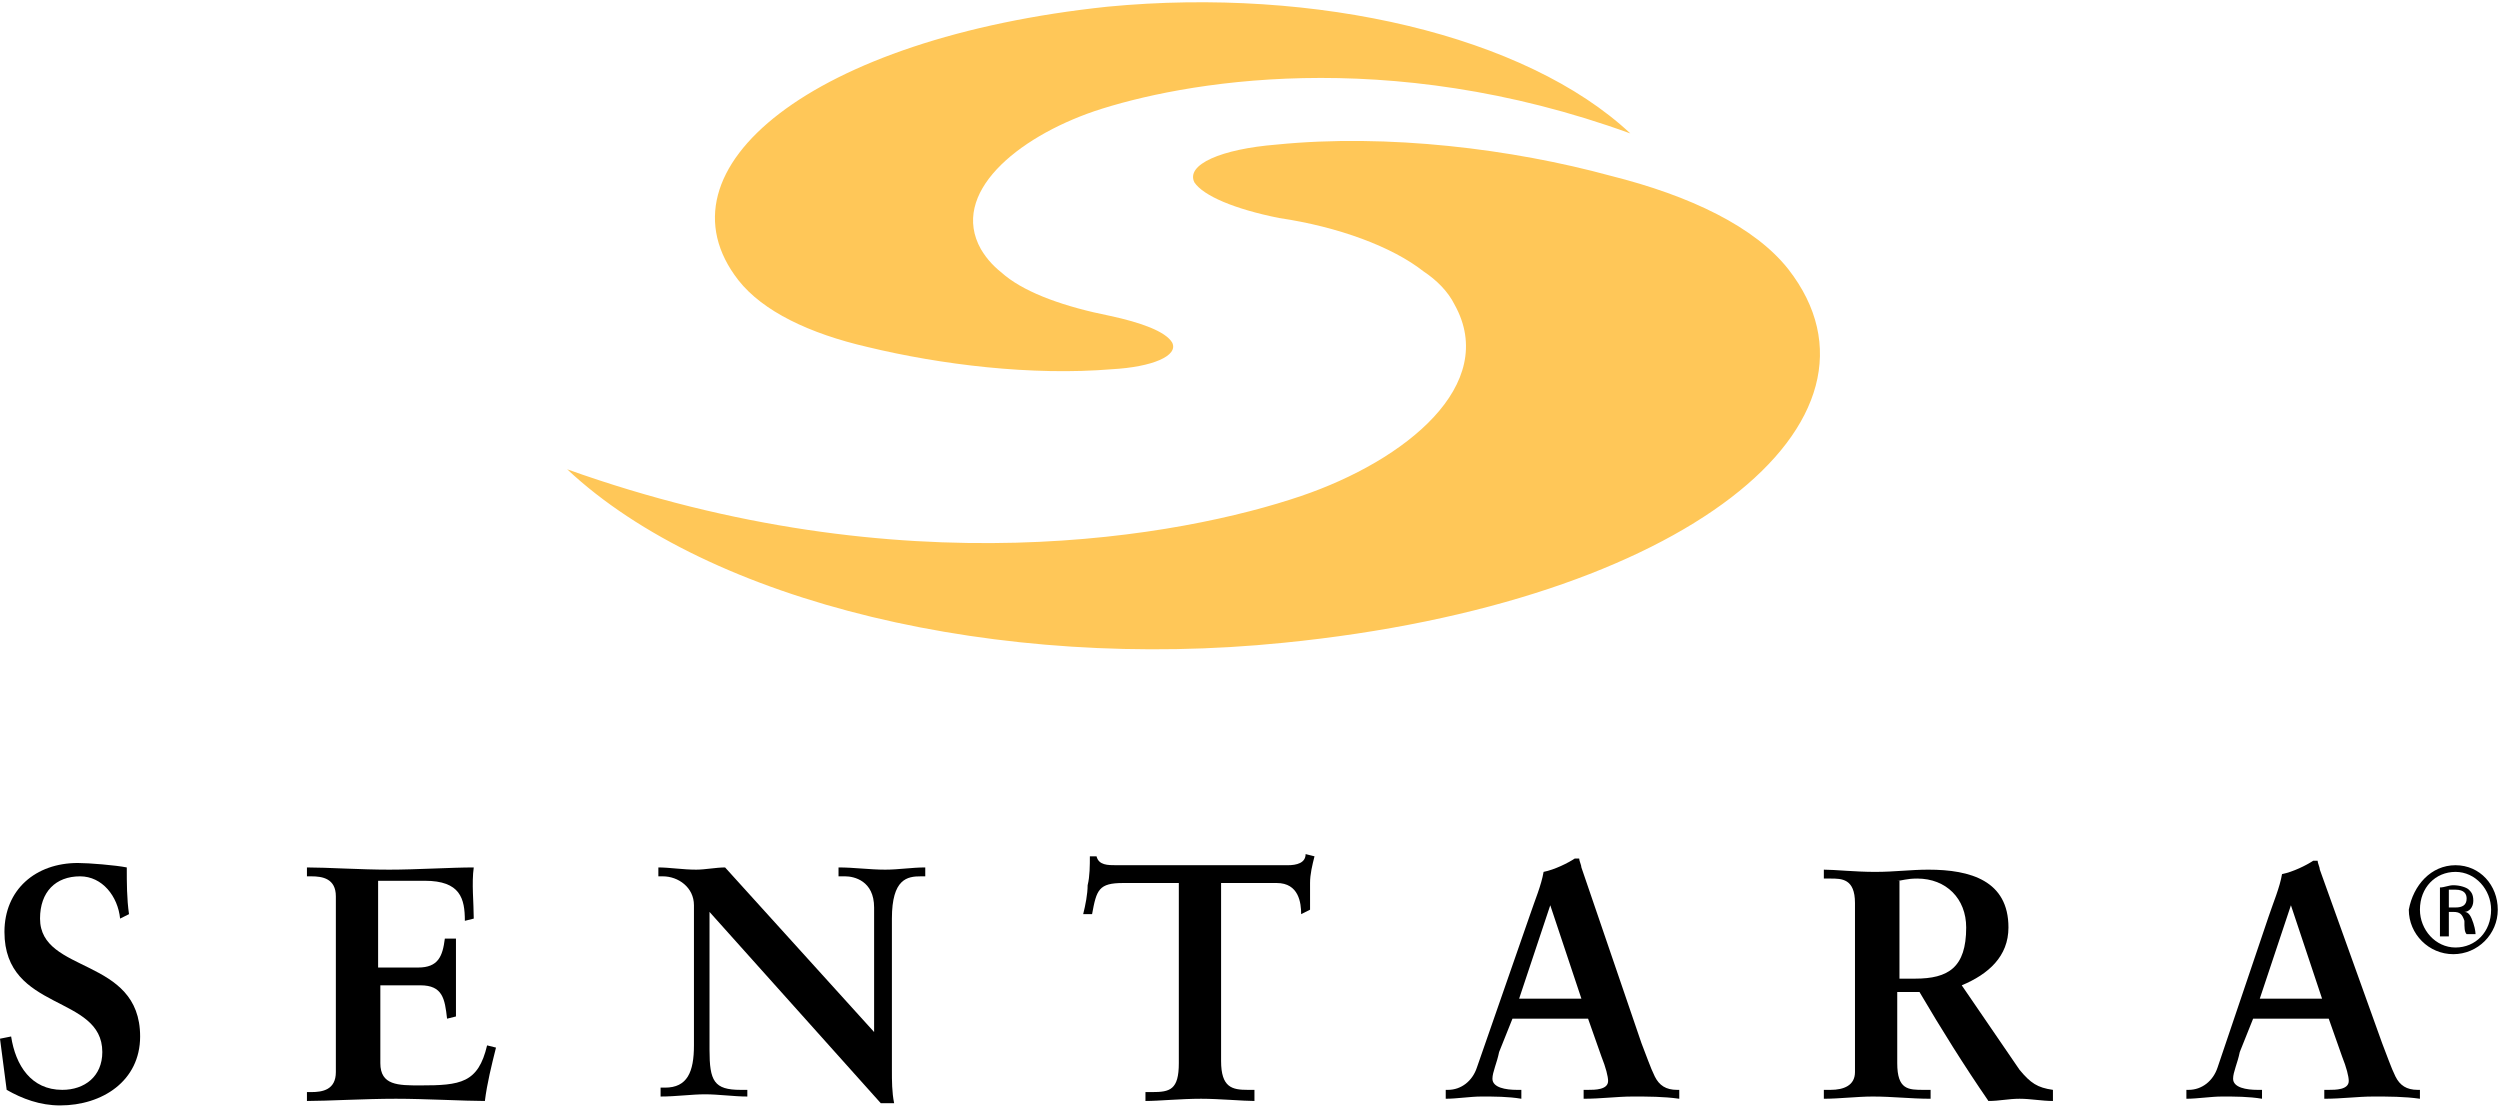
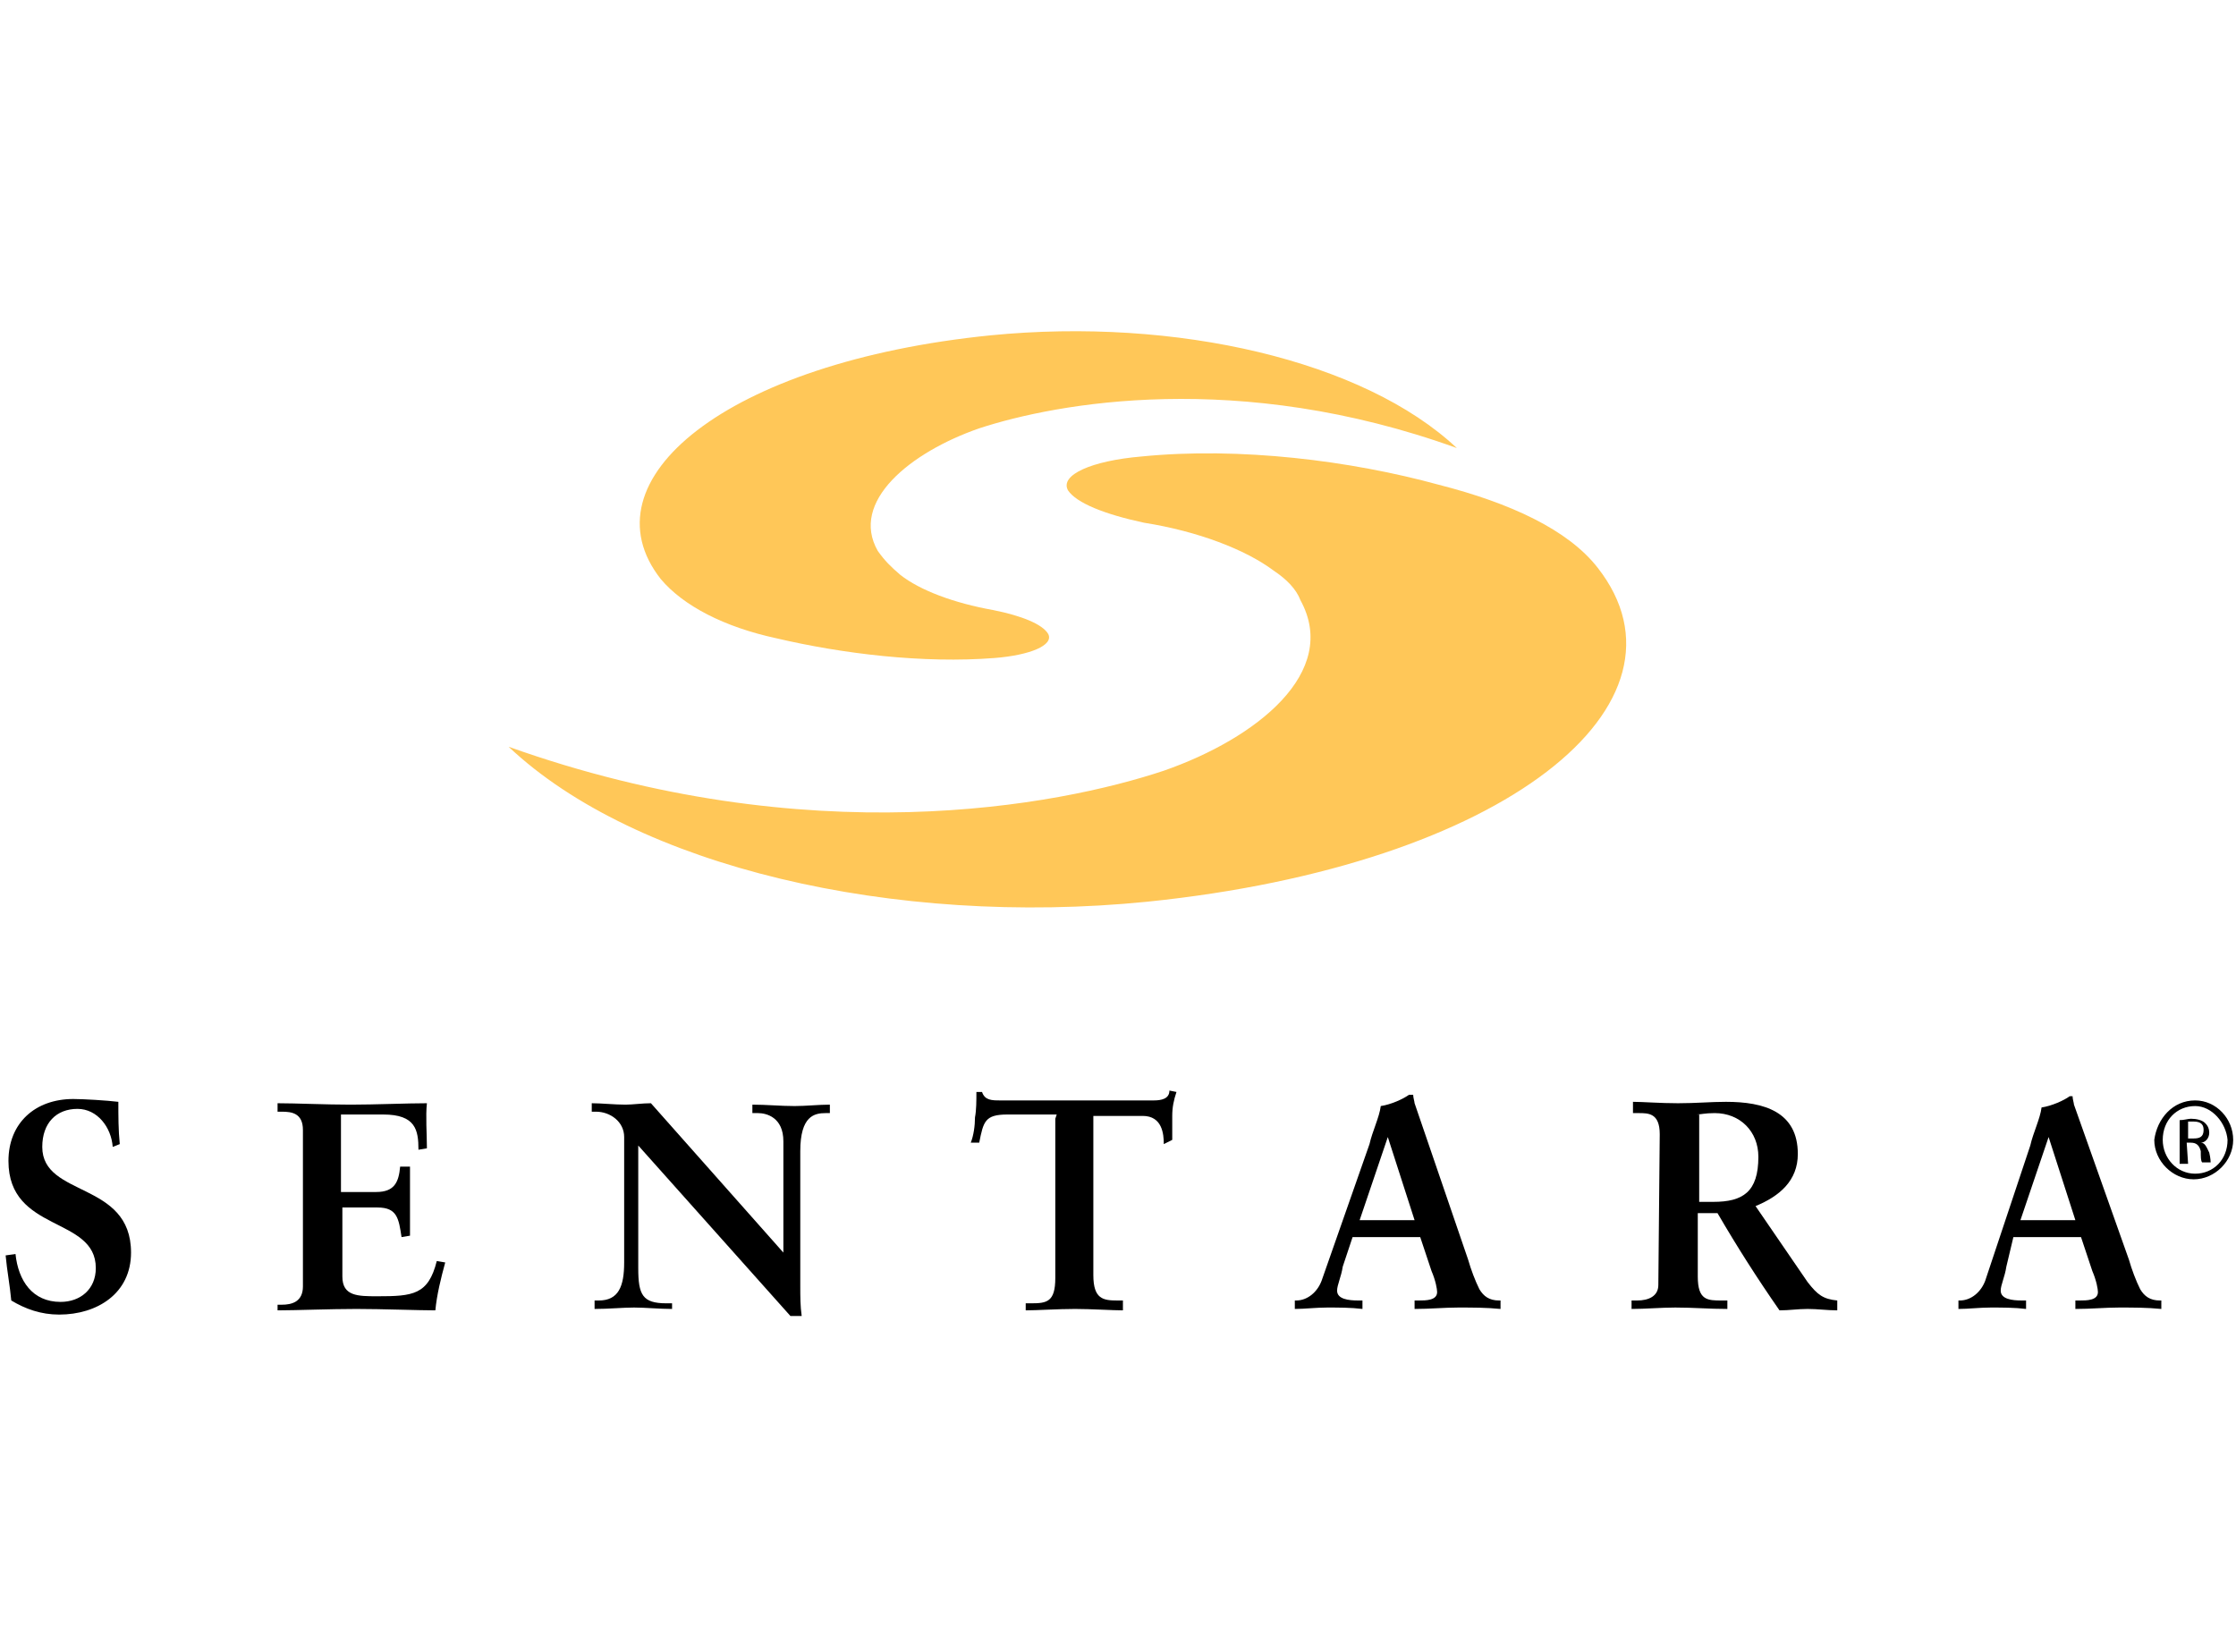
- <svg xmlns="http://www.w3.org/2000/svg" version="1.1" id="Layer_1" x="0px" y="0px" viewBox="0 0 112.4 49.7" enable-background="new 0 0 112.4 49.7" xml:space="preserve">
+ <svg xmlns="http://www.w3.org/2000/svg" version="1.1" id="Layer_1" x="0px" y="0px" viewBox="0 0 158.7 117.2" style="enable-background:new 0 0 158.7 117.2;" xml:space="preserve">
+   <style type="text/css">
+ 	.st0{fill:#FFC758;}
+ </style>
  <g>
-     <path d="M5.8,41.1c-0.1-0.7-0.1-1.4-0.1-2.1c-0.5-0.1-1.7-0.2-2.2-0.2c-1.9,0-3.3,1.2-3.3,3.1c0,3.6,4.4,2.8,4.4,5.4   c0,1.1-0.8,1.7-1.8,1.7c-1.4,0-2.1-1.1-2.3-2.4L0,46.7c0.1,0.8,0.2,1.5,0.3,2.3c0.7,0.4,1.5,0.7,2.4,0.7c1.9,0,3.6-1.1,3.6-3.1   c0-3.6-4.5-2.8-4.5-5.3c0-1.2,0.7-1.9,1.8-1.9c1,0,1.7,0.9,1.8,1.9L5.8,41.1" />
-     <path d="M13.8,49.5c0.9,0,2.6-0.1,4-0.1c1.3,0,3.1,0.1,4,0.1c0.1-0.8,0.3-1.6,0.5-2.4L21.9,47c-0.4,1.7-1.2,1.8-3,1.8   c-1,0-1.8,0-1.8-1v-3.5h1.8c1,0,1.1,0.6,1.2,1.5l0.4-0.1c0-0.6,0-1.1,0-1.7c0-0.6,0-1.2,0-1.8H20c-0.1,0.8-0.3,1.3-1.2,1.3h-1.8   v-3.9h2.1c1.6,0,1.8,0.8,1.8,1.8l0.4-0.1c0-0.7-0.1-1.6,0-2.3c-1,0-2.6,0.1-3.8,0.1c-1.3,0-2.8-0.1-3.7-0.1v0.4H14   c0.5,0,1.1,0.1,1.1,0.9v7.9c0,0.8-0.6,0.9-1.1,0.9h-0.2V49.5" />
-     <path d="M32.6,39c-0.4,0-0.9,0.1-1.3,0.1c-0.6,0-1.2-0.1-1.7-0.1v0.4h0.2c0.7,0,1.4,0.5,1.4,1.3v6.3c0,1.2-0.3,1.9-1.3,1.9h-0.2   v0.4c0.7,0,1.4-0.1,2-0.1c0.6,0,1.3,0.1,1.9,0.1V49h-0.3c-1.2,0-1.4-0.4-1.4-1.8v-6.2l7.7,8.6h0.6c-0.1-0.5-0.1-1-0.1-1.5v-6.8   c0-1.8,0.7-1.9,1.3-1.9h0.2V39c-0.6,0-1.2,0.1-1.8,0.1c-0.7,0-1.4-0.1-2.1-0.1v0.4H38c0.4,0,1.3,0.2,1.3,1.4v5.6l0,0L32.6,39" />
-     <path d="M53,39.8v8c0,1.2-0.4,1.3-1.2,1.3h-0.3v0.4c0.6,0,1.6-0.1,2.5-0.1c0.8,0,1.9,0.1,2.4,0.1V49h-0.3c-0.7,0-1.2-0.1-1.2-1.3   v-8h2.5c1,0,1.1,0.9,1.1,1.4l0.4-0.2c0-0.4,0-0.8,0-1.2c0-0.4,0.1-0.8,0.2-1.2l-0.4-0.1c0,0.4-0.4,0.5-0.8,0.5h-7.7   c-0.4,0-0.8,0-0.9-0.4H49c0,0.4,0,0.9-0.1,1.3c0,0.4-0.1,0.9-0.2,1.3h0.4c0.2-1.1,0.3-1.4,1.4-1.4H53" />
-     <path d="M71.1,44.9h-2.8l1.4-4.2h0L71.1,44.9L71.1,44.9z M68,45.8h3.4l0.6,1.7c0.2,0.5,0.3,0.9,0.3,1.1c0,0.4-0.6,0.4-0.9,0.4h-0.2   v0.4c0.8,0,1.5-0.1,2.2-0.1c0.7,0,1.4,0,2.1,0.1V49h-0.1c-0.5,0-0.8-0.2-1-0.6c-0.2-0.4-0.4-1-0.6-1.5L71.1,39   c0-0.1-0.1-0.3-0.1-0.4c0,0-0.1,0-0.1,0c0,0-0.1,0-0.1,0c-0.3,0.2-0.9,0.5-1.4,0.6c-0.1,0.6-0.4,1.3-0.6,1.9L66.4,48   c-0.2,0.6-0.7,1-1.3,1H65v0.4c0.5,0,1.1-0.1,1.6-0.1c0.6,0,1.2,0,1.8,0.1V49h-0.2c-0.5,0-1.1-0.1-1.1-0.5c0-0.3,0.2-0.7,0.3-1.2   L68,45.8" />
-     <path d="M83.4,48.2c0,0.6-0.5,0.8-1.1,0.8h-0.3v0.4c0.7,0,1.5-0.1,2.2-0.1c0.9,0,1.7,0.1,2.6,0.1V49h-0.3c-0.7,0-1.2,0-1.2-1.2   v-3.2h1c1,1.7,2,3.3,3.1,4.9c0.5,0,0.9-0.1,1.4-0.1c0.5,0,1,0.1,1.5,0.1V49c-0.7-0.1-1-0.3-1.5-0.9l-2.6-3.8   c1.2-0.5,2.1-1.3,2.1-2.6c0-2.1-1.7-2.6-3.6-2.6c-0.8,0-1.5,0.1-2.4,0.1c-0.9,0-1.8-0.1-2.3-0.1v0.4h0.3c0.5,0,1.1,0,1.1,1.1V48.2   L83.4,48.2z M85.3,39.6c0.2,0,0.4-0.1,0.9-0.1c1.3,0,2.2,0.9,2.2,2.2c0,1.8-0.8,2.3-2.3,2.3h-0.7V39.6" />
-     <path d="M104.4,44.9h-2.8l1.4-4.2h0L104.4,44.9L104.4,44.9z M101.3,45.8h3.4l0.6,1.7c0.2,0.5,0.3,0.9,0.3,1.1   c0,0.4-0.6,0.4-0.9,0.4h-0.2v0.4c0.8,0,1.5-0.1,2.2-0.1c0.7,0,1.4,0,2.1,0.1V49h-0.1c-0.5,0-0.8-0.2-1-0.6c-0.2-0.4-0.4-1-0.6-1.5   l-2.8-7.8c0-0.1-0.1-0.3-0.1-0.4c0,0-0.1,0-0.1,0s-0.1,0-0.1,0c-0.3,0.2-0.9,0.5-1.4,0.6c-0.1,0.6-0.4,1.3-0.6,1.9L99.7,48   c-0.2,0.6-0.7,1-1.3,1h-0.1v0.4c0.5,0,1.1-0.1,1.6-0.1c0.6,0,1.2,0,1.8,0.1V49h-0.2c-0.5,0-1.1-0.1-1.1-0.5c0-0.3,0.2-0.7,0.3-1.2   L101.3,45.8" />
+     <path d="M8.5,81.2c-0.1-1-0.1-2-0.1-3C7.6,78.1,5.9,78,5.2,78c-2.7,0-4.6,1.7-4.6,4.4c0,5.1,6.2,3.9,6.2,7.6c0,1.5-1.1,2.4-2.5,2.4   c-2,0-3-1.5-3.2-3.4l-0.7,0.1c0.1,1.1,0.3,2.1,0.4,3.2c1,0.6,2.1,1,3.4,1c2.7,0,5.1-1.5,5.1-4.4c0-5.1-6.3-3.9-6.3-7.5   c0-1.7,1-2.7,2.5-2.7c1.4,0,2.4,1.3,2.5,2.7L8.5,81.2" />
+     <path d="M19.7,93c1.3,0,3.7-0.1,5.6-0.1c1.8,0,4.4,0.1,5.6,0.1c0.1-1.1,0.4-2.3,0.7-3.4l-0.6-0.1c-0.6,2.4-1.7,2.5-4.2,2.5   c-1.4,0-2.5,0-2.5-1.4v-4.9h2.5c1.4,0,1.5,0.8,1.7,2.1l0.6-0.1c0-0.8,0-1.5,0-2.4c0-0.8,0-1.7,0-2.5h-0.7c-0.1,1.1-0.4,1.8-1.7,1.8   h-2.5v-5.5h3c2.3,0,2.5,1.1,2.5,2.5l0.6-0.1c0-1-0.1-2.3,0-3.2c-1.4,0-3.7,0.1-5.4,0.1c-1.8,0-3.9-0.1-5.2-0.1v0.6H20   c0.7,0,1.5,0.1,1.5,1.3v11.1c0,1.1-0.8,1.3-1.5,1.3h-0.3V93" />
+     <path d="M46.2,78.3c-0.6,0-1.3,0.1-1.8,0.1c-0.8,0-1.7-0.1-2.4-0.1v0.6h0.3c1,0,2,0.7,2,1.8v8.9c0,1.7-0.4,2.7-1.8,2.7h-0.3v0.6   c1,0,2-0.1,2.8-0.1c0.8,0,1.8,0.1,2.7,0.1v-0.4h-0.4c-1.7,0-2-0.6-2-2.5v-8.7l10.8,12.1h0.8c-0.1-0.7-0.1-1.4-0.1-2.1v-9.6   c0-2.5,1-2.7,1.8-2.7h0.3v-0.6c-0.8,0-1.7,0.1-2.5,0.1c-1,0-2-0.1-3-0.1v0.6h0.4c0.6,0,1.8,0.3,1.8,2v7.9l0,0L46.2,78.3" />
+     <path d="M74.9,79.4v11.3c0,1.7-0.6,1.8-1.7,1.8h-0.4V93c0.8,0,2.3-0.1,3.5-0.1c1.1,0,2.7,0.1,3.4,0.1v-0.7h-0.4   c-1,0-1.7-0.1-1.7-1.8V79.2h3.5c1.4,0,1.5,1.3,1.5,2l0.6-0.3c0-0.6,0-1.1,0-1.7s0.1-1.1,0.3-1.7L83,77.4c0,0.6-0.6,0.7-1.1,0.7H71   c-0.6,0-1.1,0-1.3-0.6h-0.4c0,0.6,0,1.3-0.1,1.8c0,0.6-0.1,1.3-0.3,1.8h0.6c0.3-1.5,0.4-2,2-2h3.5" />
+     <path d="M100.4,86.6h-3.9l2-5.9l0,0L100.4,86.6L100.4,86.6z M96,87.8h4.8l0.8,2.4c0.3,0.7,0.4,1.3,0.4,1.5c0,0.6-0.8,0.6-1.3,0.6   h-0.3v0.6c1.1,0,2.1-0.1,3.1-0.1s2,0,3,0.1v-0.6h-0.1c-0.7,0-1.1-0.3-1.4-0.8c-0.3-0.6-0.6-1.4-0.8-2.1l-3.8-11.1   c0-0.1-0.1-0.4-0.1-0.6h-0.1H100c-0.4,0.3-1.3,0.7-2,0.8c-0.1,0.8-0.6,1.8-0.8,2.7l-3.4,9.7c-0.3,0.8-1,1.4-1.8,1.4h-0.1v0.6   c0.7,0,1.5-0.1,2.3-0.1c0.8,0,1.7,0,2.5,0.1v-0.6h-0.3c-0.7,0-1.5-0.1-1.5-0.7c0-0.4,0.3-1,0.4-1.7L96,87.8" />
+     <path d="M117.7,91.2c0,0.8-0.7,1.1-1.5,1.1h-0.4v0.6c1,0,2.1-0.1,3.1-0.1c1.3,0,2.4,0.1,3.7,0.1v-0.6h-0.4c-1,0-1.7,0-1.7-1.7v-4.5   h1.4c1.4,2.4,2.8,4.6,4.4,6.9c0.7,0,1.3-0.1,2-0.1s1.4,0.1,2.1,0.1v-0.7c-1-0.1-1.4-0.4-2.1-1.3l-3.7-5.4c1.7-0.7,3-1.8,3-3.7   c0-3-2.4-3.7-5.1-3.7c-1.1,0-2.1,0.1-3.4,0.1c-1.3,0-2.5-0.1-3.2-0.1V79h0.4c0.7,0,1.5,0,1.5,1.5L117.7,91.2L117.7,91.2z    M120.4,79.1c0.3,0,0.6-0.1,1.3-0.1c1.8,0,3.1,1.3,3.1,3.1c0,2.5-1.1,3.2-3.2,3.2h-1v-6.2" />
+     <path d="M147.3,86.6h-3.9l2-5.9l0,0L147.3,86.6L147.3,86.6z M142.9,87.8h4.8l0.8,2.4c0.3,0.7,0.4,1.3,0.4,1.5   c0,0.6-0.8,0.6-1.3,0.6h-0.3v0.6c1.1,0,2.1-0.1,3.1-0.1s2,0,3,0.1v-0.6h-0.1c-0.7,0-1.1-0.3-1.4-0.8c-0.3-0.6-0.6-1.4-0.8-2.1   l-3.9-11c0-0.1-0.1-0.4-0.1-0.6h-0.1h-0.1c-0.4,0.3-1.3,0.7-2,0.8c-0.1,0.8-0.6,1.8-0.8,2.7l-3.2,9.6c-0.3,0.8-1,1.4-1.8,1.4h-0.1   v0.6c0.7,0,1.5-0.1,2.3-0.1c0.8,0,1.7,0,2.5,0.1v-0.6h-0.3c-0.7,0-1.5-0.1-1.5-0.7c0-0.4,0.3-1,0.4-1.7L142.9,87.8" />
    <g>
-       <path fill="#FFC758" d="M64,12.2c-1.4-1.1-3.8-2-6.5-2.4c-2-0.4-3.4-1-3.8-1.6c-0.4-0.8,1.2-1.5,3.7-1.7c5-0.5,10.6,0.2,15,1.4    c3.6,0.9,6.5,2.3,8,4.2c5.3,6.8-4.6,15-22.7,16.8c-12.8,1.3-25.8-1.8-32.2-7.8c15.1,5.4,27.7,3,33,1.2c4.7-1.6,8.9-5,6.9-8.6    C65.1,13.1,64.6,12.6,64,12.2" />
-       <path fill="#FFC758" d="M45.2,12.4c1,0.8,2.7,1.4,4.7,1.8c1.4,0.3,2.5,0.7,2.8,1.2c0.3,0.6-0.9,1.1-2.7,1.2c-3.6,0.3-7.7-0.2-11-1    c-2.6-0.6-4.7-1.6-5.8-3c-3.9-5,3.3-10.9,16.6-12.3c9.4-0.9,18.8,1.3,23.5,5.7C62.3,2,53.1,3.7,49.2,5c-3.5,1.2-6.5,3.7-5.1,6.2    C44.4,11.7,44.7,12,45.2,12.4" />
+       <path class="st0" d="M90.4,40.5c-2-1.5-5.4-2.8-9.2-3.4c-2.8-0.6-4.8-1.4-5.4-2.3c-0.6-1.1,1.7-2.1,5.2-2.4c7-0.7,14.9,0.3,21.1,2    c5.1,1.3,9.2,3.2,11.3,5.9c7.5,9.6-6.5,21.1-32,23.7c-18,1.8-36.3-2.5-45.3-11c21.3,7.6,39,4.2,46.5,1.7c6.6-2.3,12.5-7,9.7-12.1    C92,41.8,91.3,41.1,90.4,40.5" />
+       <path class="st0" d="M63.9,40.8c1.4,1.1,3.8,2,6.6,2.5c2,0.4,3.5,1,3.9,1.7c0.4,0.8-1.3,1.5-3.8,1.7c-5.1,0.4-10.8-0.3-15.5-1.4    c-3.7-0.8-6.6-2.3-8.2-4.2c-5.5-7,4.6-15.4,23.4-17.3c13.2-1.3,26.5,1.8,33.1,8c-15.5-5.6-28.4-3.2-33.9-1.4    c-4.9,1.7-9.2,5.2-7.2,8.7C62.8,39.8,63.2,40.2,63.9,40.8" />
    </g>
-     <path d="M110.1,40.8h0.3c0.3,0,0.5-0.1,0.5-0.4c0-0.2-0.1-0.4-0.5-0.4c-0.1,0-0.2,0-0.3,0V40.8L110.1,40.8z M110.1,42.1h-0.4v-2.2   c0.2,0,0.4-0.1,0.6-0.1c0.3,0,0.6,0.1,0.7,0.2c0.1,0.1,0.2,0.2,0.2,0.5c0,0.3-0.2,0.5-0.4,0.5v0c0.2,0,0.3,0.2,0.4,0.5   c0.1,0.3,0.1,0.5,0.1,0.5h-0.4c-0.1-0.1-0.1-0.3-0.1-0.6c-0.1-0.3-0.2-0.4-0.5-0.4h-0.2V42.1L110.1,42.1z M110.4,39.2   c-0.9,0-1.6,0.7-1.6,1.7c0,0.9,0.7,1.7,1.6,1.7c0.9,0,1.6-0.7,1.6-1.7C112,40,111.3,39.2,110.4,39.2L110.4,39.2L110.4,39.2z    M110.4,38.9c1.1,0,1.9,0.9,1.9,2c0,1.1-0.9,2-2,2c-1.1,0-2-0.9-2-2C108.5,39.8,109.3,38.9,110.4,38.9L110.4,38.9" />
+     <path d="M155.3,80.8h0.4c0.4,0,0.7-0.1,0.7-0.6c0-0.3-0.1-0.6-0.7-0.6c-0.1,0-0.3,0-0.4,0V80.8L155.3,80.8z M155.3,82.6h-0.6v-3.1   c0.3,0,0.6-0.1,0.8-0.1c0.4,0,0.8,0.1,1,0.3c0.1,0.1,0.3,0.3,0.3,0.7c0,0.4-0.3,0.7-0.6,0.7l0,0c0.3,0,0.4,0.3,0.6,0.7   c0.1,0.4,0.1,0.7,0.1,0.7h-0.6c-0.1-0.1-0.1-0.4-0.1-0.8c-0.1-0.4-0.3-0.6-0.7-0.6h-0.3L155.3,82.6L155.3,82.6z M155.8,78.5   c-1.3,0-2.3,1-2.3,2.4c0,1.3,1,2.4,2.3,2.4c1.3,0,2.3-1,2.3-2.4C158,79.7,157,78.5,155.8,78.5L155.8,78.5L155.8,78.5z M155.8,78.1   c1.5,0,2.7,1.3,2.7,2.8s-1.3,2.8-2.8,2.8s-2.8-1.3-2.8-2.8C153.1,79.4,154.2,78.1,155.8,78.1L155.8,78.1" />
  </g>
</svg>
